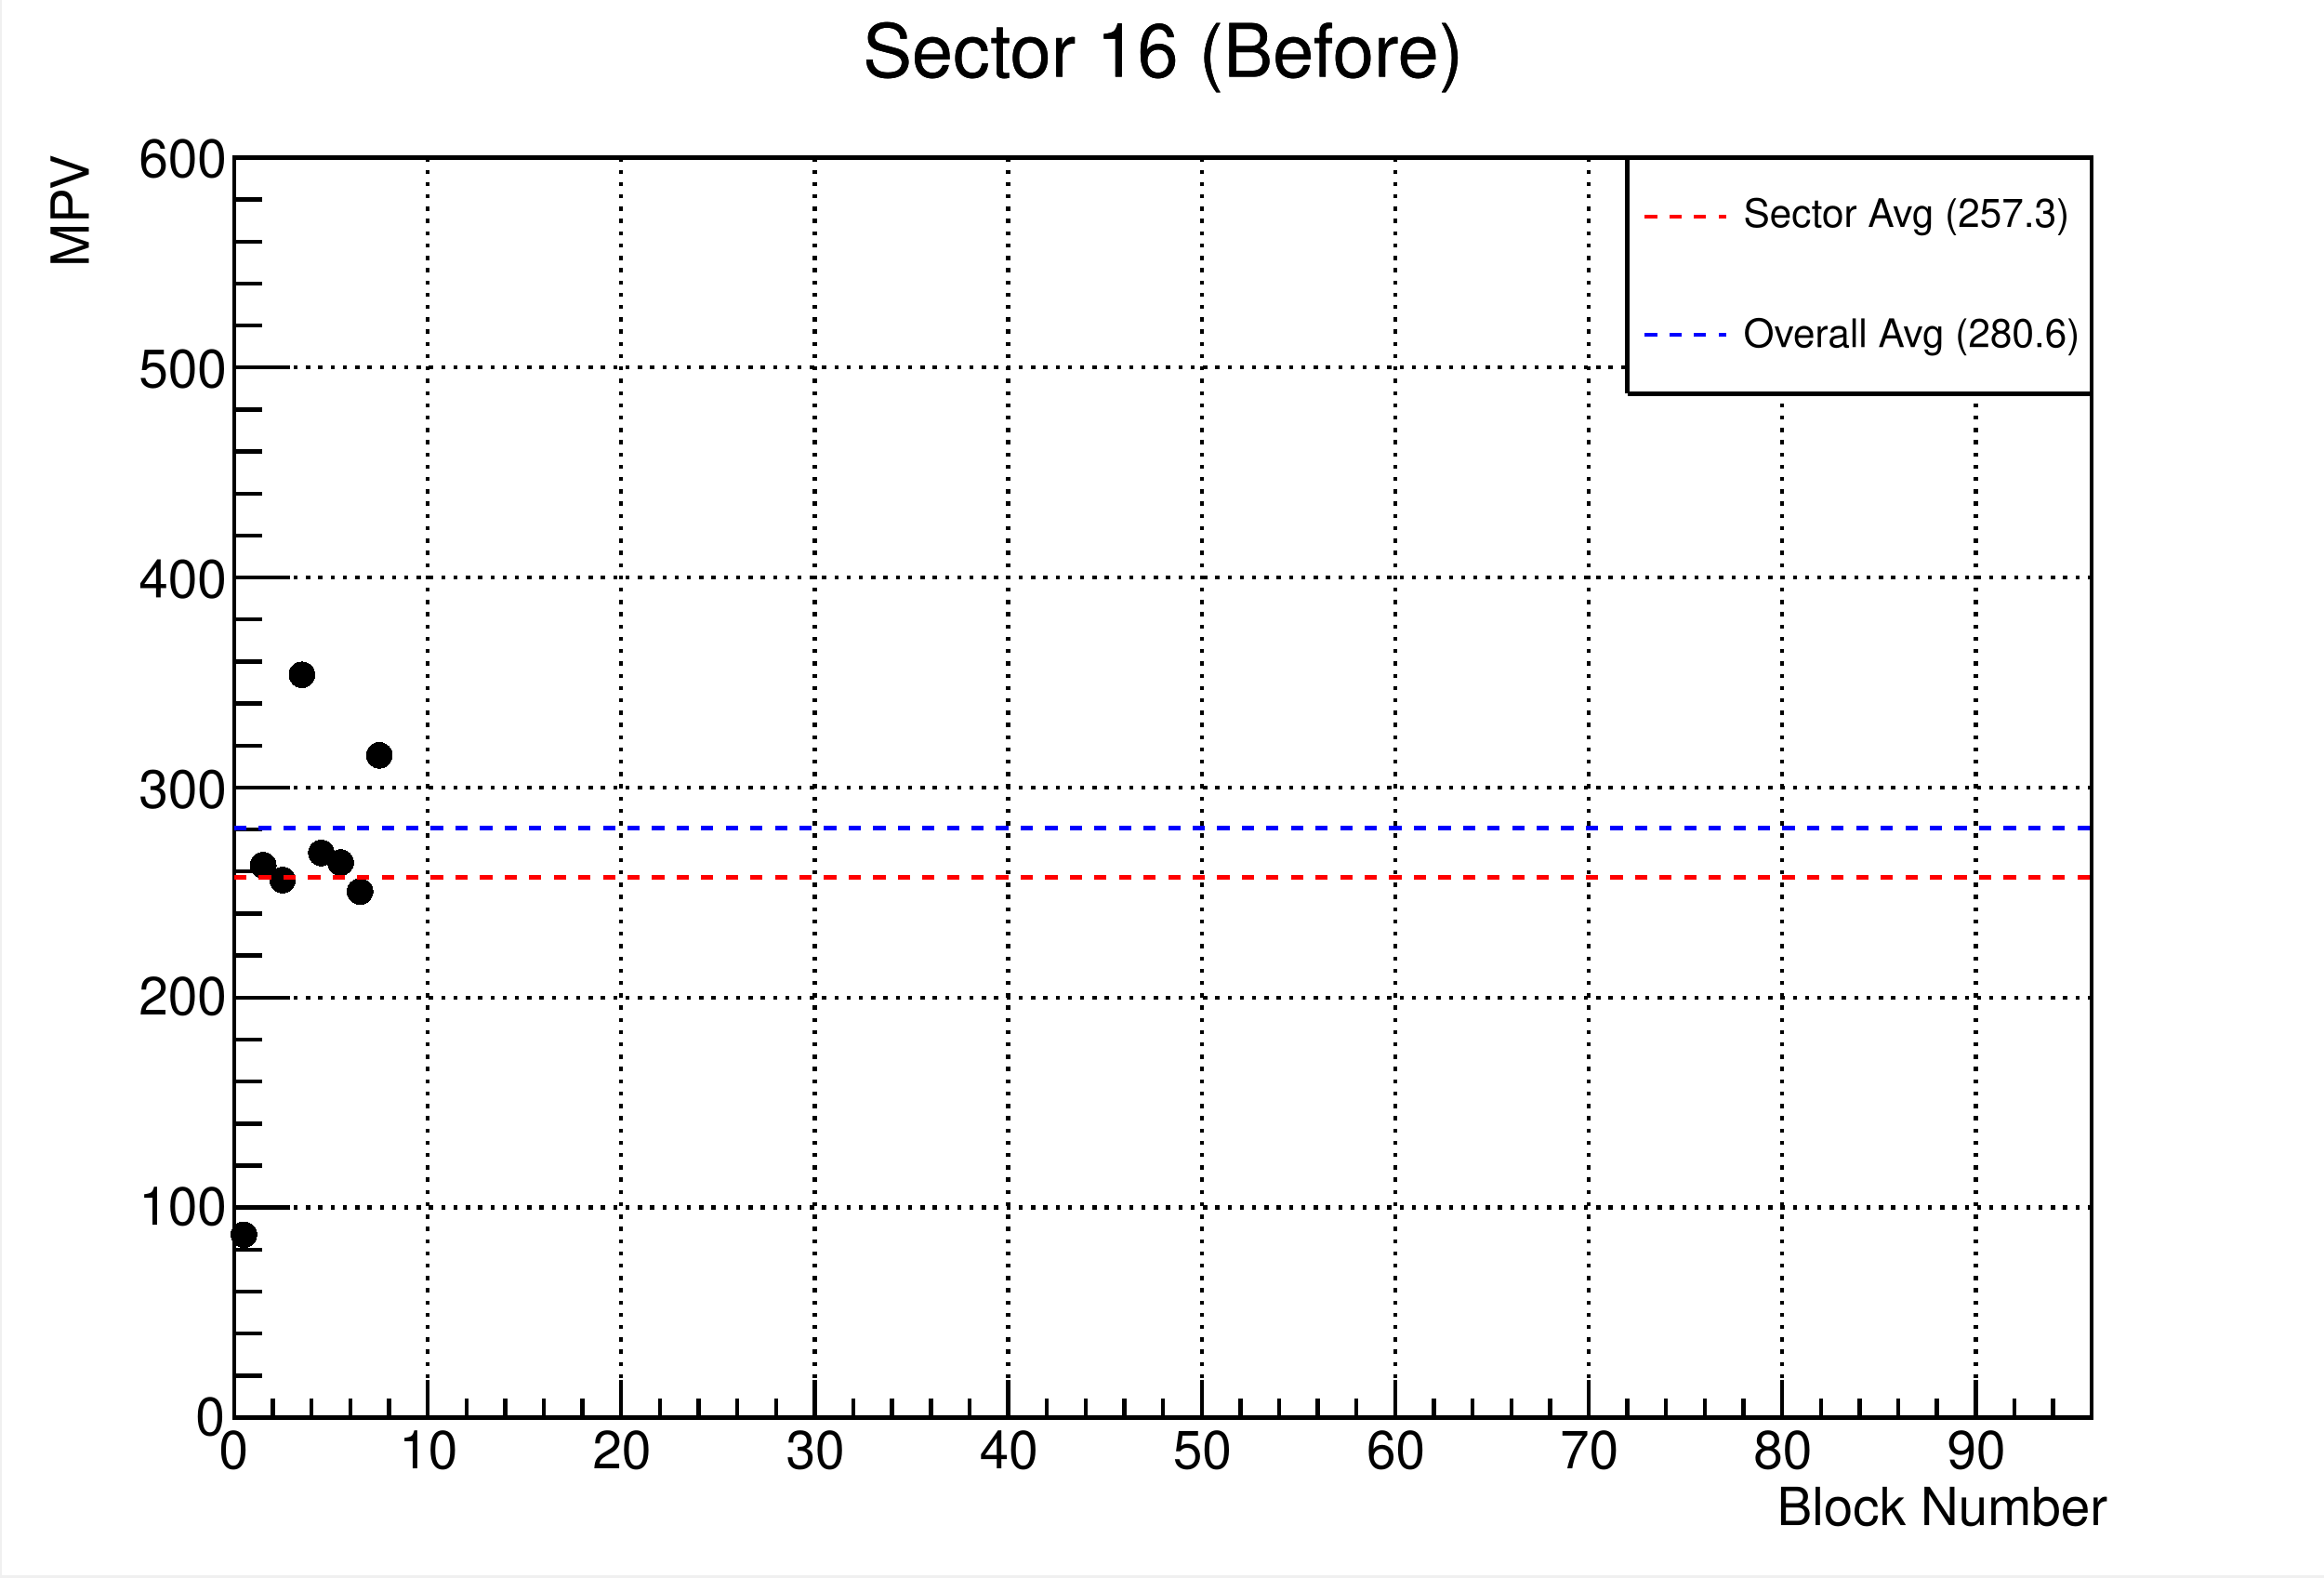
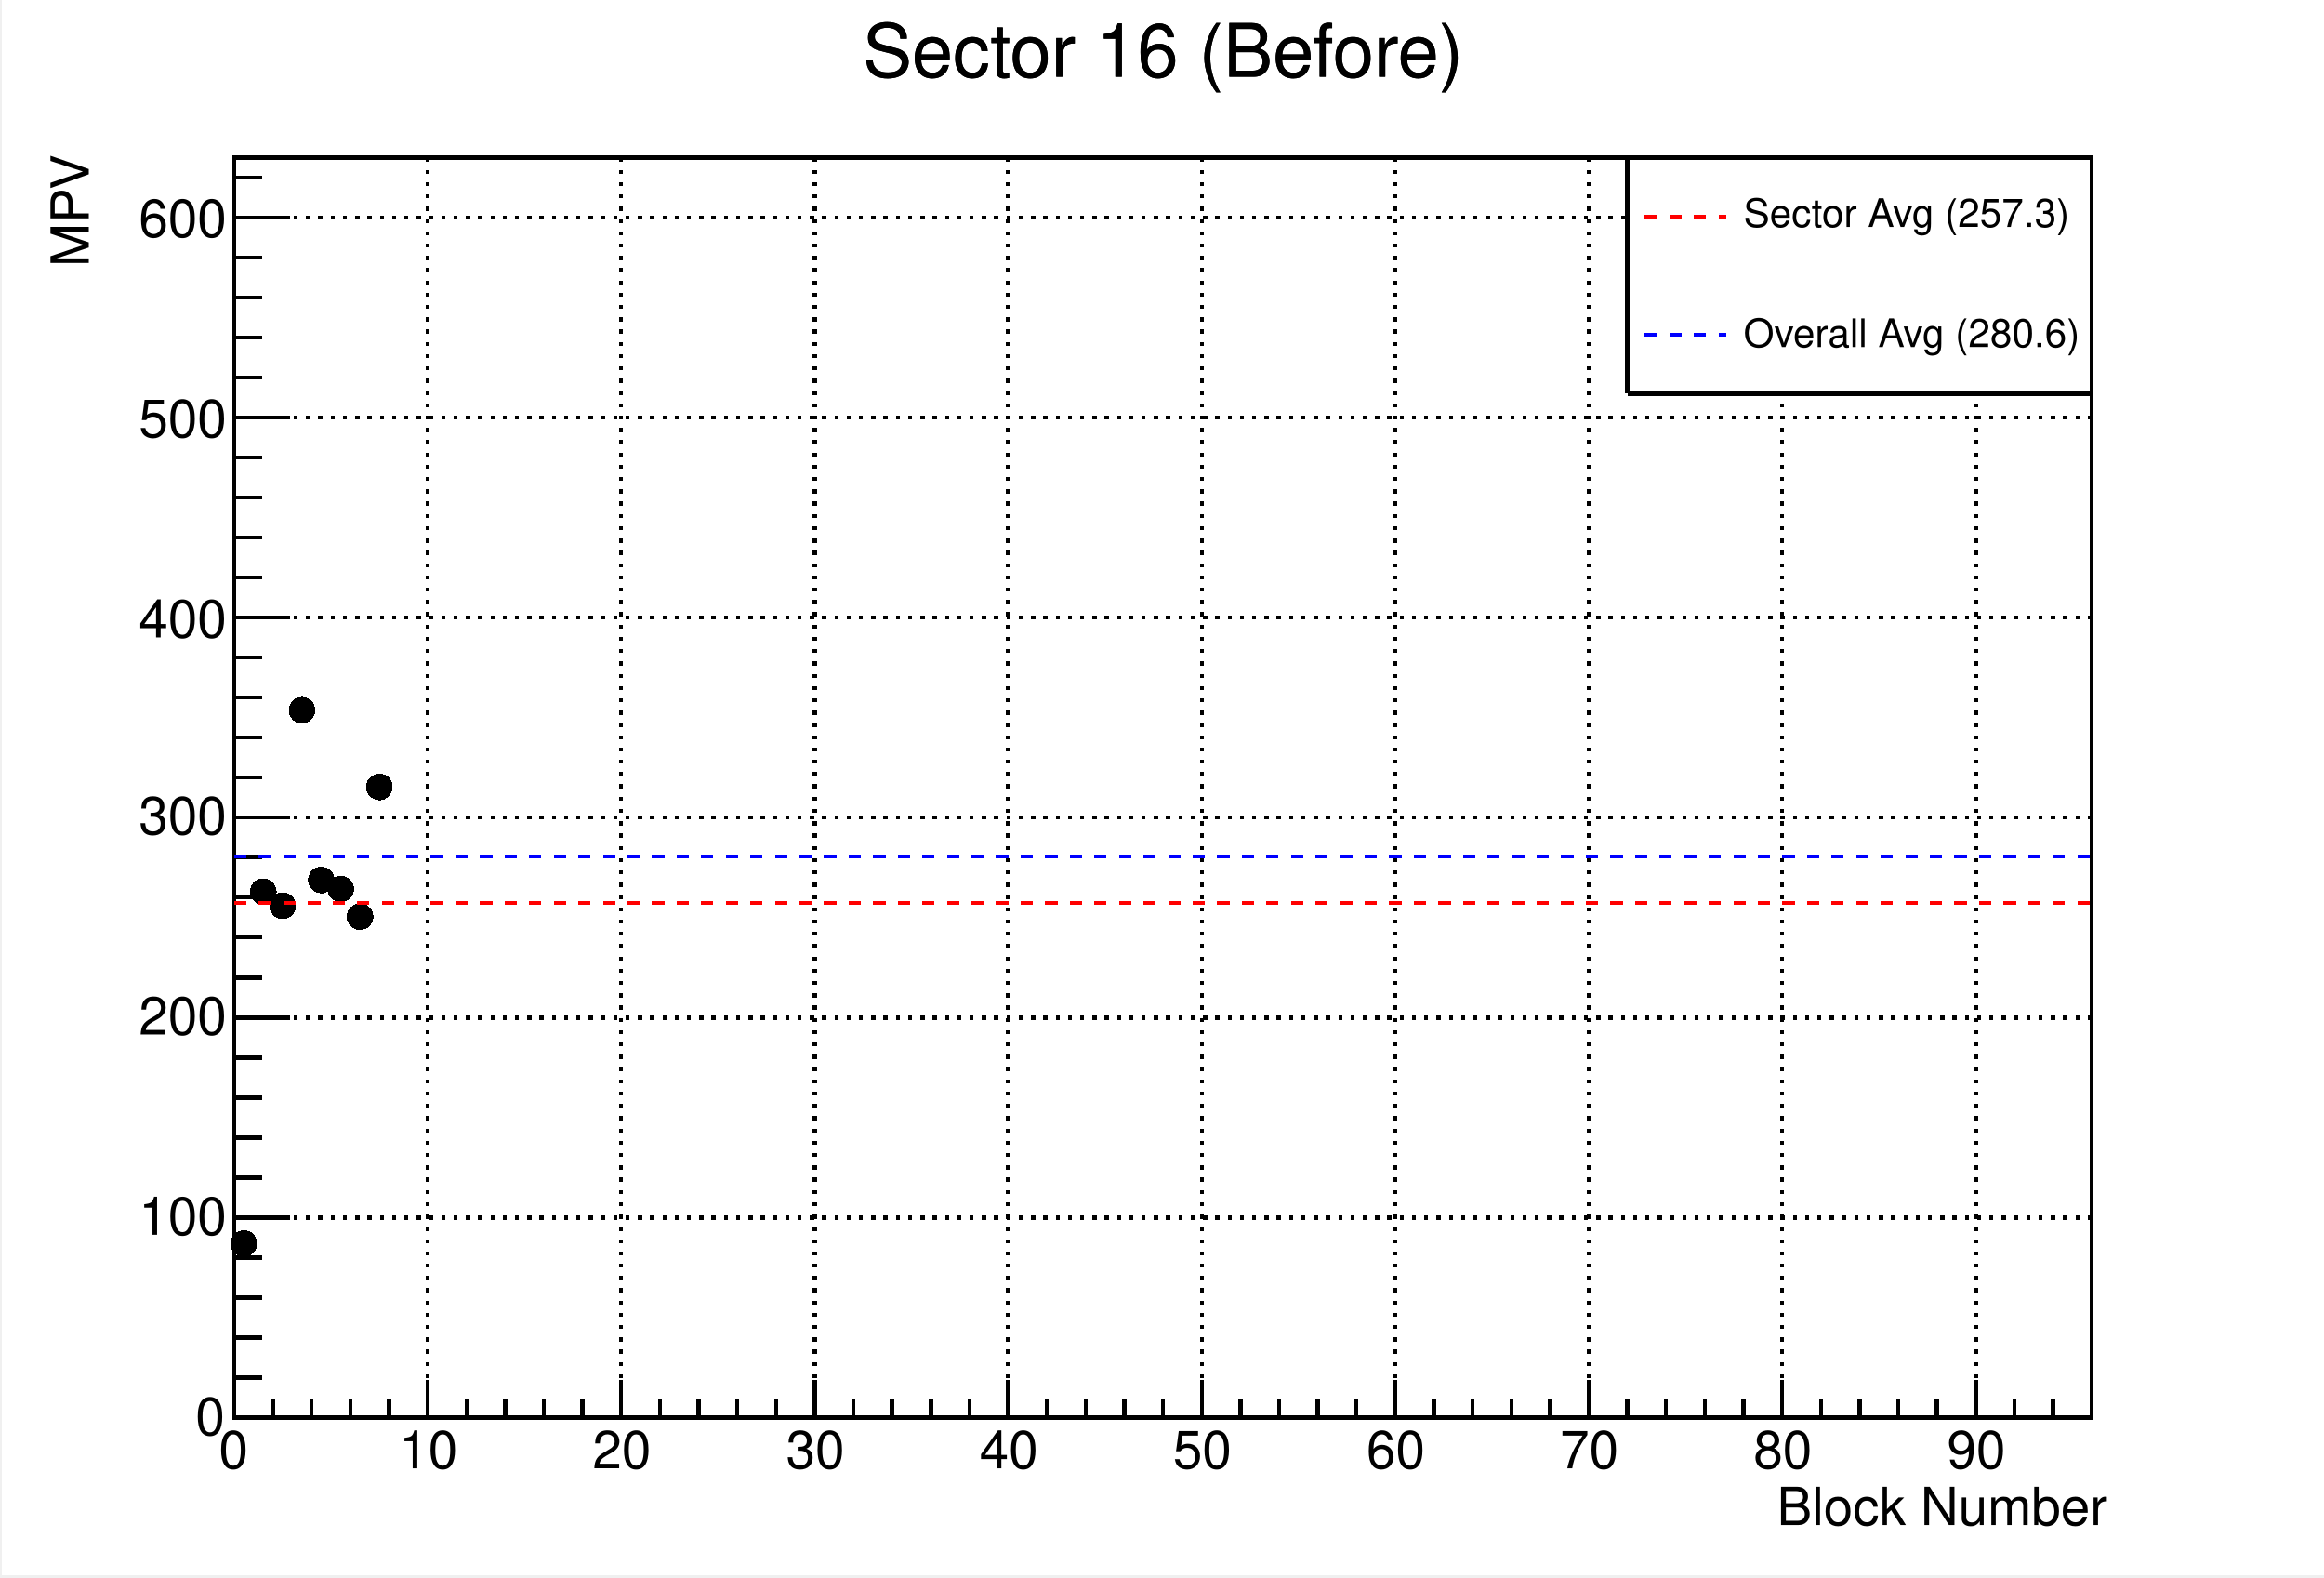
<svg xmlns="http://www.w3.org/2000/svg" width="567.429" height="384.969" viewBox="0 0 567.429 384.969" shape-rendering="crispEdges">
  <defs>
</defs>
  <rect x="0.5" y="0" width="566.929" height="384.469" fill="white" />
  <rect x="57.193" y="38.447" width="453.543" height="307.575" fill="white" />
  <rect x="57.193" y="38.447" width="453.543" height="307.575" fill="none" stroke="black" />
  <path d="M57.193,346.022h 453.543" fill="none" stroke="black" />
  <path d="M57.193,38.447v 307.575" fill="none" stroke="black" stroke-dasharray=" 1, 2" />
  <path d="M104.437,38.447v 307.575" fill="none" stroke="black" stroke-dasharray=" 1, 2" />
  <path d="M151.681,38.447v 307.575" fill="none" stroke="black" stroke-dasharray=" 1, 2" />
  <path d="M198.925,38.447v 307.575" fill="none" stroke="black" stroke-dasharray=" 1, 2" />
  <path d="M246.169,38.447v 307.575" fill="none" stroke="black" stroke-dasharray=" 1, 2" />
  <path d="M293.413,38.447v 307.575" fill="none" stroke="black" stroke-dasharray=" 1, 2" />
  <path d="M340.657,38.447v 307.575" fill="none" stroke="black" stroke-dasharray=" 1, 2" />
  <path d="M387.902,38.447v 307.575" fill="none" stroke="black" stroke-dasharray=" 1, 2" />
  <path d="M435.146,38.447v 307.575" fill="none" stroke="black" stroke-dasharray=" 1, 2" />
  <path d="M482.39,38.447v 307.575" fill="none" stroke="black" stroke-dasharray=" 1, 2" />
  <path d="M482.39,38.447v 307.575" fill="none" stroke="black" stroke-dasharray=" 1, 2" />
  <path d="M57.193,346.022v -307.575" fill="none" stroke="black" />
  <path d="M510.736,346.022h -453.543" fill="none" stroke="black" stroke-dasharray=" 1, 2" />
-   <path d="M510.736,294.76h -453.543" fill="none" stroke="black" stroke-dasharray=" 1, 2" />
-   <path d="M510.736,243.497h -453.543" fill="none" stroke="black" stroke-dasharray=" 1, 2" />
-   <path d="M510.736,192.235h -453.543" fill="none" stroke="black" stroke-dasharray=" 1, 2" />
-   <path d="M510.736,140.972h -453.543" fill="none" stroke="black" stroke-dasharray=" 1, 2" />
-   <path d="M510.736,89.71h -453.543" fill="none" stroke="black" stroke-dasharray=" 1, 2" />
-   <path d="M510.736,38.447h -453.543" fill="none" stroke="black" stroke-dasharray=" 1, 2" />
+   <path d="M510.736,297.201h -453.543" fill="none" stroke="black" stroke-dasharray=" 1, 2" />
+   <path d="M510.736,248.379h -453.543" fill="none" stroke="black" stroke-dasharray=" 1, 2" />
+   <path d="M510.736,199.558h -453.543" fill="none" stroke="black" stroke-dasharray=" 1, 2" />
+   <path d="M510.736,150.736h -453.543" fill="none" stroke="black" stroke-dasharray=" 1, 2" />
+   <path d="M510.736,101.915h -453.543" fill="none" stroke="black" stroke-dasharray=" 1, 2" />
+   <path d="M510.736,53.093h -453.543" fill="none" stroke="black" stroke-dasharray=" 1, 2" />
+   <path d="M510.736,53.093h -453.543" fill="none" stroke="black" stroke-dasharray=" 1, 2" />
  <path d="M57.193,346.022h 453.543" fill="none" stroke="#000099" />
  <path d="M57.193,346.022h 453.543" fill="none" stroke="black" />
  <path d="M57.193,336.795v 9.227" fill="none" stroke="black" />
  <path d="M66.642,341.409v 4.614" fill="none" stroke="black" />
  <path d="M76.091,341.409v 4.614" fill="none" stroke="black" />
  <path d="M85.539,341.409v 4.614" fill="none" stroke="black" />
  <path d="M94.988,341.409v 4.614" fill="none" stroke="black" />
  <path d="M104.437,336.795v 9.227" fill="none" stroke="black" />
  <path d="M113.886,341.409v 4.614" fill="none" stroke="black" />
  <path d="M123.335,341.409v 4.614" fill="none" stroke="black" />
  <path d="M132.783,341.409v 4.614" fill="none" stroke="black" />
  <path d="M142.232,341.409v 4.614" fill="none" stroke="black" />
  <path d="M151.681,336.795v 9.227" fill="none" stroke="black" />
  <path d="M161.13,341.409v 4.614" fill="none" stroke="black" />
  <path d="M170.579,341.409v 4.614" fill="none" stroke="black" />
  <path d="M180.028,341.409v 4.614" fill="none" stroke="black" />
  <path d="M189.476,341.409v 4.614" fill="none" stroke="black" />
  <path d="M198.925,336.795v 9.227" fill="none" stroke="black" />
  <path d="M208.374,341.409v 4.614" fill="none" stroke="black" />
  <path d="M217.823,341.409v 4.614" fill="none" stroke="black" />
  <path d="M227.272,341.409v 4.614" fill="none" stroke="black" />
  <path d="M236.72,341.409v 4.614" fill="none" stroke="black" />
  <path d="M246.169,336.795v 9.227" fill="none" stroke="black" />
  <path d="M255.618,341.409v 4.614" fill="none" stroke="black" />
  <path d="M265.067,341.409v 4.614" fill="none" stroke="black" />
  <path d="M274.516,341.409v 4.614" fill="none" stroke="black" />
  <path d="M283.965,341.409v 4.614" fill="none" stroke="black" />
  <path d="M293.413,336.795v 9.227" fill="none" stroke="black" />
  <path d="M302.862,341.409v 4.614" fill="none" stroke="black" />
  <path d="M312.311,341.409v 4.614" fill="none" stroke="black" />
  <path d="M321.76,341.409v 4.614" fill="none" stroke="black" />
  <path d="M331.209,341.409v 4.614" fill="none" stroke="black" />
  <path d="M340.657,336.795v 9.227" fill="none" stroke="black" />
  <path d="M350.106,341.409v 4.614" fill="none" stroke="black" />
  <path d="M359.555,341.409v 4.614" fill="none" stroke="black" />
  <path d="M369.004,341.409v 4.614" fill="none" stroke="black" />
  <path d="M378.453,341.409v 4.614" fill="none" stroke="black" />
  <path d="M387.902,336.795v 9.227" fill="none" stroke="black" />
  <path d="M397.35,341.409v 4.614" fill="none" stroke="black" />
  <path d="M406.799,341.409v 4.614" fill="none" stroke="black" />
  <path d="M416.248,341.409v 4.614" fill="none" stroke="black" />
  <path d="M425.697,341.409v 4.614" fill="none" stroke="black" />
  <path d="M435.146,336.795v 9.227" fill="none" stroke="black" />
  <path d="M444.594,341.409v 4.614" fill="none" stroke="black" />
  <path d="M454.043,341.409v 4.614" fill="none" stroke="black" />
  <path d="M463.492,341.409v 4.614" fill="none" stroke="black" />
  <path d="M472.941,341.409v 4.614" fill="none" stroke="black" />
  <path d="M482.39,336.795v 9.227" fill="none" stroke="black" />
  <path d="M482.39,336.795v 9.227" fill="none" stroke="black" />
  <path d="M491.839,341.409v 4.614" fill="none" stroke="black" />
  <path d="M501.287,341.409v 4.614" fill="none" stroke="black" />
  <text xml:space="preserve" x="53.446" y="358.403" fill="black" font-size="12.845" font-family="Helvetica">0</text>
  <text xml:space="preserve" x="97.432" y="358.403" fill="black" font-size="12.845" font-family="Helvetica">10</text>
  <text xml:space="preserve" x="144.676" y="358.403" fill="black" font-size="12.845" font-family="Helvetica">20</text>
  <text xml:space="preserve" x="191.92" y="358.403" fill="black" font-size="12.845" font-family="Helvetica">30</text>
  <text xml:space="preserve" x="239.164" y="358.403" fill="black" font-size="12.845" font-family="Helvetica">40</text>
  <text xml:space="preserve" x="286.408" y="358.403" fill="black" font-size="12.845" font-family="Helvetica">50</text>
  <text xml:space="preserve" x="333.652" y="358.403" fill="black" font-size="12.845" font-family="Helvetica">60</text>
  <text xml:space="preserve" x="380.896" y="358.403" fill="black" font-size="12.845" font-family="Helvetica">70</text>
  <text xml:space="preserve" x="428.141" y="358.403" fill="black" font-size="12.845" font-family="Helvetica">80</text>
  <text xml:space="preserve" x="475.385" y="358.403" fill="black" font-size="12.845" font-family="Helvetica">90</text>
  <text xml:space="preserve" x="433.842" y="372.251" fill="black" font-size="12.845" font-family="Helvetica">Block Number</text>
  <path d="M57.193,346.022v -307.575" fill="none" stroke="black" />
  <path d="M70.799,346.022h -13.606" fill="none" stroke="black" />
-   <path d="M63.996,335.77h -6.803" fill="none" stroke="black" />
-   <path d="M63.996,325.517h -6.803" fill="none" stroke="black" />
-   <path d="M63.996,315.265h -6.803" fill="none" stroke="black" />
-   <path d="M63.996,305.012h -6.803" fill="none" stroke="black" />
-   <path d="M70.799,294.76h -13.606" fill="none" stroke="black" />
-   <path d="M63.996,284.507h -6.803" fill="none" stroke="black" />
-   <path d="M63.996,274.255h -6.803" fill="none" stroke="black" />
-   <path d="M63.996,264.002h -6.803" fill="none" stroke="black" />
-   <path d="M63.996,253.75h -6.803" fill="none" stroke="black" />
-   <path d="M70.799,243.497h -13.606" fill="none" stroke="black" />
-   <path d="M63.996,233.245h -6.803" fill="none" stroke="black" />
-   <path d="M63.996,222.992h -6.803" fill="none" stroke="black" />
-   <path d="M63.996,212.74h -6.803" fill="none" stroke="black" />
-   <path d="M63.996,202.487h -6.803" fill="none" stroke="black" />
-   <path d="M70.799,192.235h -13.606" fill="none" stroke="black" />
-   <path d="M63.996,181.982h -6.803" fill="none" stroke="black" />
-   <path d="M63.996,171.73h -6.803" fill="none" stroke="black" />
-   <path d="M63.996,161.477h -6.803" fill="none" stroke="black" />
-   <path d="M63.996,151.225h -6.803" fill="none" stroke="black" />
-   <path d="M70.799,140.972h -13.606" fill="none" stroke="black" />
-   <path d="M63.996,130.72h -6.803" fill="none" stroke="black" />
-   <path d="M63.996,120.467h -6.803" fill="none" stroke="black" />
-   <path d="M63.996,110.215h -6.803" fill="none" stroke="black" />
-   <path d="M63.996,99.962h -6.803" fill="none" stroke="black" />
-   <path d="M70.799,89.71h -13.606" fill="none" stroke="black" />
-   <path d="M63.996,79.457h -6.803" fill="none" stroke="black" />
-   <path d="M63.996,69.204h -6.803" fill="none" stroke="black" />
-   <path d="M63.996,58.952h -6.803" fill="none" stroke="black" />
-   <path d="M63.996,48.699h -6.803" fill="none" stroke="black" />
-   <path d="M70.799,38.447h -13.606" fill="none" stroke="black" />
+   <path d="M63.996,336.258h -6.803" fill="none" stroke="black" />
+   <path d="M63.996,326.494h -6.803" fill="none" stroke="black" />
+   <path d="M63.996,316.729h -6.803" fill="none" stroke="black" />
+   <path d="M63.996,306.965h -6.803" fill="none" stroke="black" />
+   <path d="M70.799,297.201h -13.606" fill="none" stroke="black" />
+   <path d="M63.996,287.436h -6.803" fill="none" stroke="black" />
+   <path d="M63.996,277.672h -6.803" fill="none" stroke="black" />
+   <path d="M63.996,267.908h -6.803" fill="none" stroke="black" />
+   <path d="M63.996,258.144h -6.803" fill="none" stroke="black" />
+   <path d="M70.799,248.379h -13.606" fill="none" stroke="black" />
+   <path d="M63.996,238.615h -6.803" fill="none" stroke="black" />
+   <path d="M63.996,228.851h -6.803" fill="none" stroke="black" />
+   <path d="M63.996,219.086h -6.803" fill="none" stroke="black" />
+   <path d="M63.996,209.322h -6.803" fill="none" stroke="black" />
+   <path d="M70.799,199.558h -13.606" fill="none" stroke="black" />
+   <path d="M63.996,189.794h -6.803" fill="none" stroke="black" />
+   <path d="M63.996,180.029h -6.803" fill="none" stroke="black" />
+   <path d="M63.996,170.265h -6.803" fill="none" stroke="black" />
+   <path d="M63.996,160.501h -6.803" fill="none" stroke="black" />
+   <path d="M70.799,150.736h -13.606" fill="none" stroke="black" />
+   <path d="M63.996,140.972h -6.803" fill="none" stroke="black" />
+   <path d="M63.996,131.208h -6.803" fill="none" stroke="black" />
+   <path d="M63.996,121.443h -6.803" fill="none" stroke="black" />
+   <path d="M63.996,111.679h -6.803" fill="none" stroke="black" />
+   <path d="M70.799,101.915h -13.606" fill="none" stroke="black" />
+   <path d="M63.996,92.151h -6.803" fill="none" stroke="black" />
+   <path d="M63.996,82.386h -6.803" fill="none" stroke="black" />
+   <path d="M63.996,72.622h -6.803" fill="none" stroke="black" />
+   <path d="M63.996,62.858h -6.803" fill="none" stroke="black" />
+   <path d="M70.799,53.093h -13.606" fill="none" stroke="black" />
+   <path d="M70.799,53.093h -13.606" fill="none" stroke="black" />
+   <path d="M63.996,43.329h -6.803" fill="none" stroke="black" />
  <text xml:space="preserve" x="47.744" y="350.258" fill="black" font-size="12.845" font-family="Helvetica">0</text>
-   <text xml:space="preserve" x="33.897" y="298.941" fill="black" font-size="12.845" font-family="Helvetica">100</text>
-   <text xml:space="preserve" x="33.897" y="247.624" fill="black" font-size="12.845" font-family="Helvetica">200</text>
-   <text xml:space="preserve" x="33.897" y="197.122" fill="black" font-size="12.845" font-family="Helvetica">300</text>
-   <text xml:space="preserve" x="33.897" y="145.805" fill="black" font-size="12.845" font-family="Helvetica">400</text>
-   <text xml:space="preserve" x="33.897" y="94.488" fill="black" font-size="12.845" font-family="Helvetica">500</text>
-   <text xml:space="preserve" x="33.897" y="43.171" fill="black" font-size="12.845" font-family="Helvetica">600</text>
+   <text xml:space="preserve" x="33.897" y="301.385" fill="black" font-size="12.845" font-family="Helvetica">100</text>
+   <text xml:space="preserve" x="33.897" y="252.512" fill="black" font-size="12.845" font-family="Helvetica">200</text>
+   <text xml:space="preserve" x="33.897" y="203.638" fill="black" font-size="12.845" font-family="Helvetica">300</text>
+   <text xml:space="preserve" x="33.897" y="155.58" fill="black" font-size="12.845" font-family="Helvetica">400</text>
+   <text xml:space="preserve" x="33.897" y="106.706" fill="black" font-size="12.845" font-family="Helvetica">500</text>
+   <text xml:space="preserve" x="33.897" y="57.833" fill="black" font-size="12.845" font-family="Helvetica">600</text>
  <g transform="rotate(-90,21.6784,65.1643)">
    <text xml:space="preserve" x="21.678" y="65.164" fill="black" font-size="12.845" font-family="Helvetica">MPV</text>
  </g>
  <text xml:space="preserve" x="210.655" y="18.735" fill="black" font-size="18.032" font-family="Helvetica">Sector 16 (Before)</text>
  <g fill="black">
-     <circle cx="59.555" cy="301.401" r="3.258" />
-     <circle cx="64.279" cy="211.211" r="3.258" />
-     <circle cx="69.004" cy="214.824" r="3.258" />
-     <circle cx="73.728" cy="164.722" r="3.258" />
-     <circle cx="78.453" cy="208.219" r="3.258" />
-     <circle cx="83.177" cy="210.536" r="3.258" />
-     <circle cx="87.902" cy="217.634" r="3.258" />
-     <circle cx="92.626" cy="184.373" r="3.258" />
+     <circle cx="59.555" cy="303.526" r="3.258" />
+     <circle cx="64.279" cy="217.63" r="3.258" />
+     <circle cx="69.004" cy="221.071" r="3.258" />
+     <circle cx="73.728" cy="173.355" r="3.258" />
+     <circle cx="78.453" cy="214.781" r="3.258" />
+     <circle cx="83.177" cy="216.987" r="3.258" />
+     <circle cx="87.902" cy="223.748" r="3.258" />
+     <circle cx="92.626" cy="192.07" r="3.258" />
  </g>
  <path d="M57.193,346.022h 453.543" fill="none" stroke="black" />
  <path d="M57.193,336.795v 9.227" fill="none" stroke="black" />
  <path d="M66.642,341.409v 4.614" fill="none" stroke="black" />
  <path d="M76.091,341.409v 4.614" fill="none" stroke="black" />
  <path d="M85.539,341.409v 4.614" fill="none" stroke="black" />
  <path d="M94.988,341.409v 4.614" fill="none" stroke="black" />
  <path d="M104.437,336.795v 9.227" fill="none" stroke="black" />
  <path d="M113.886,341.409v 4.614" fill="none" stroke="black" />
  <path d="M123.335,341.409v 4.614" fill="none" stroke="black" />
  <path d="M132.783,341.409v 4.614" fill="none" stroke="black" />
  <path d="M142.232,341.409v 4.614" fill="none" stroke="black" />
  <path d="M151.681,336.795v 9.227" fill="none" stroke="black" />
  <path d="M161.13,341.409v 4.614" fill="none" stroke="black" />
  <path d="M170.579,341.409v 4.614" fill="none" stroke="black" />
  <path d="M180.028,341.409v 4.614" fill="none" stroke="black" />
  <path d="M189.476,341.409v 4.614" fill="none" stroke="black" />
  <path d="M198.925,336.795v 9.227" fill="none" stroke="black" />
  <path d="M208.374,341.409v 4.614" fill="none" stroke="black" />
  <path d="M217.823,341.409v 4.614" fill="none" stroke="black" />
  <path d="M227.272,341.409v 4.614" fill="none" stroke="black" />
  <path d="M236.72,341.409v 4.614" fill="none" stroke="black" />
  <path d="M246.169,336.795v 9.227" fill="none" stroke="black" />
  <path d="M255.618,341.409v 4.614" fill="none" stroke="black" />
  <path d="M265.067,341.409v 4.614" fill="none" stroke="black" />
  <path d="M274.516,341.409v 4.614" fill="none" stroke="black" />
  <path d="M283.965,341.409v 4.614" fill="none" stroke="black" />
  <path d="M293.413,336.795v 9.227" fill="none" stroke="black" />
  <path d="M302.862,341.409v 4.614" fill="none" stroke="black" />
  <path d="M312.311,341.409v 4.614" fill="none" stroke="black" />
  <path d="M321.76,341.409v 4.614" fill="none" stroke="black" />
  <path d="M331.209,341.409v 4.614" fill="none" stroke="black" />
  <path d="M340.657,336.795v 9.227" fill="none" stroke="black" />
  <path d="M350.106,341.409v 4.614" fill="none" stroke="black" />
  <path d="M359.555,341.409v 4.614" fill="none" stroke="black" />
  <path d="M369.004,341.409v 4.614" fill="none" stroke="black" />
  <path d="M378.453,341.409v 4.614" fill="none" stroke="black" />
  <path d="M387.902,336.795v 9.227" fill="none" stroke="black" />
  <path d="M397.35,341.409v 4.614" fill="none" stroke="black" />
  <path d="M406.799,341.409v 4.614" fill="none" stroke="black" />
  <path d="M416.248,341.409v 4.614" fill="none" stroke="black" />
  <path d="M425.697,341.409v 4.614" fill="none" stroke="black" />
  <path d="M435.146,336.795v 9.227" fill="none" stroke="black" />
  <path d="M444.594,341.409v 4.614" fill="none" stroke="black" />
  <path d="M454.043,341.409v 4.614" fill="none" stroke="black" />
  <path d="M463.492,341.409v 4.614" fill="none" stroke="black" />
  <path d="M472.941,341.409v 4.614" fill="none" stroke="black" />
  <path d="M482.39,336.795v 9.227" fill="none" stroke="black" />
  <path d="M482.39,336.795v 9.227" fill="none" stroke="black" />
  <path d="M491.839,341.409v 4.614" fill="none" stroke="black" />
  <path d="M501.287,341.409v 4.614" fill="none" stroke="black" />
  <path d="M57.193,346.022v -307.575" fill="none" stroke="black" />
  <path d="M70.799,346.022h -13.606" fill="none" stroke="black" />
-   <path d="M63.996,335.77h -6.803" fill="none" stroke="black" />
-   <path d="M63.996,325.517h -6.803" fill="none" stroke="black" />
-   <path d="M63.996,315.265h -6.803" fill="none" stroke="black" />
-   <path d="M63.996,305.012h -6.803" fill="none" stroke="black" />
-   <path d="M70.799,294.76h -13.606" fill="none" stroke="black" />
-   <path d="M63.996,284.507h -6.803" fill="none" stroke="black" />
-   <path d="M63.996,274.255h -6.803" fill="none" stroke="black" />
-   <path d="M63.996,264.002h -6.803" fill="none" stroke="black" />
-   <path d="M63.996,253.75h -6.803" fill="none" stroke="black" />
-   <path d="M70.799,243.497h -13.606" fill="none" stroke="black" />
-   <path d="M63.996,233.245h -6.803" fill="none" stroke="black" />
-   <path d="M63.996,222.992h -6.803" fill="none" stroke="black" />
-   <path d="M63.996,212.74h -6.803" fill="none" stroke="black" />
-   <path d="M63.996,202.487h -6.803" fill="none" stroke="black" />
-   <path d="M70.799,192.235h -13.606" fill="none" stroke="black" />
-   <path d="M63.996,181.982h -6.803" fill="none" stroke="black" />
-   <path d="M63.996,171.73h -6.803" fill="none" stroke="black" />
-   <path d="M63.996,161.477h -6.803" fill="none" stroke="black" />
-   <path d="M63.996,151.225h -6.803" fill="none" stroke="black" />
-   <path d="M70.799,140.972h -13.606" fill="none" stroke="black" />
-   <path d="M63.996,130.72h -6.803" fill="none" stroke="black" />
-   <path d="M63.996,120.467h -6.803" fill="none" stroke="black" />
-   <path d="M63.996,110.215h -6.803" fill="none" stroke="black" />
-   <path d="M63.996,99.962h -6.803" fill="none" stroke="black" />
-   <path d="M70.799,89.71h -13.606" fill="none" stroke="black" />
-   <path d="M63.996,79.457h -6.803" fill="none" stroke="black" />
-   <path d="M63.996,69.204h -6.803" fill="none" stroke="black" />
-   <path d="M63.996,58.952h -6.803" fill="none" stroke="black" />
-   <path d="M63.996,48.699h -6.803" fill="none" stroke="black" />
-   <path d="M70.799,38.447h -13.606" fill="none" stroke="black" />
-   <path d="M57.193,214.115h 453.543" fill="none" stroke="#ff0000" stroke-dasharray=" 3, 3" />
-   <path d="M57.193,202.16h 453.543" fill="none" stroke="#0000ff" stroke-dasharray=" 3, 3" />
+   <path d="M63.996,336.258h -6.803" fill="none" stroke="black" />
+   <path d="M63.996,326.494h -6.803" fill="none" stroke="black" />
+   <path d="M63.996,316.729h -6.803" fill="none" stroke="black" />
+   <path d="M63.996,306.965h -6.803" fill="none" stroke="black" />
+   <path d="M70.799,297.201h -13.606" fill="none" stroke="black" />
+   <path d="M63.996,287.436h -6.803" fill="none" stroke="black" />
+   <path d="M63.996,277.672h -6.803" fill="none" stroke="black" />
+   <path d="M63.996,267.908h -6.803" fill="none" stroke="black" />
+   <path d="M63.996,258.144h -6.803" fill="none" stroke="black" />
+   <path d="M70.799,248.379h -13.606" fill="none" stroke="black" />
+   <path d="M63.996,238.615h -6.803" fill="none" stroke="black" />
+   <path d="M63.996,228.851h -6.803" fill="none" stroke="black" />
+   <path d="M63.996,219.086h -6.803" fill="none" stroke="black" />
+   <path d="M63.996,209.322h -6.803" fill="none" stroke="black" />
+   <path d="M70.799,199.558h -13.606" fill="none" stroke="black" />
+   <path d="M63.996,189.794h -6.803" fill="none" stroke="black" />
+   <path d="M63.996,180.029h -6.803" fill="none" stroke="black" />
+   <path d="M63.996,170.265h -6.803" fill="none" stroke="black" />
+   <path d="M63.996,160.501h -6.803" fill="none" stroke="black" />
+   <path d="M70.799,150.736h -13.606" fill="none" stroke="black" />
+   <path d="M63.996,140.972h -6.803" fill="none" stroke="black" />
+   <path d="M63.996,131.208h -6.803" fill="none" stroke="black" />
+   <path d="M63.996,121.443h -6.803" fill="none" stroke="black" />
+   <path d="M63.996,111.679h -6.803" fill="none" stroke="black" />
+   <path d="M70.799,101.915h -13.606" fill="none" stroke="black" />
+   <path d="M63.996,92.151h -6.803" fill="none" stroke="black" />
+   <path d="M63.996,82.386h -6.803" fill="none" stroke="black" />
+   <path d="M63.996,72.622h -6.803" fill="none" stroke="black" />
+   <path d="M63.996,62.858h -6.803" fill="none" stroke="black" />
+   <path d="M70.799,53.093h -13.606" fill="none" stroke="black" />
+   <path d="M70.799,53.093h -13.606" fill="none" stroke="black" />
+   <path d="M63.996,43.329h -6.803" fill="none" stroke="black" />
+   <path d="M57.193,220.396h 453.543" fill="none" stroke="#ff0000" stroke-dasharray=" 3, 3" />
+   <path d="M57.193,209.01h 453.543" fill="none" stroke="#0000ff" stroke-dasharray=" 3, 3" />
  <rect x="397.35" y="38.447" width="113.386" height="57.67" fill="white" />
  <path d="M397.35,96.117h 113.386" fill="none" stroke="black" />
  <path d="M510.736,96.117v -57.67" fill="none" stroke="black" />
  <path d="M510.736,38.447h -113.386" fill="none" stroke="black" />
  <path d="M397.35,38.447v 57.67" fill="none" stroke="black" />
  <text xml:space="preserve" x="425.697" y="55.39" fill="black" font-size="9.607" font-family="Helvetica">Sector Avg (257.3)</text>
  <path d="M401.602,52.864h 19.843" fill="none" stroke="#ff0000" stroke-dasharray=" 3, 3" />
  <text xml:space="preserve" x="425.697" y="84.713" fill="black" font-size="9.607" font-family="Helvetica">Overall Avg (280.6)</text>
  <path d="M401.602,81.7h 19.843" fill="none" stroke="#0000ff" stroke-dasharray=" 3, 3" />
  <text xml:space="preserve" x="210.655" y="18.735" fill="black" font-size="18.032" font-family="Helvetica">Sector 16 (Before)</text>
</svg>
